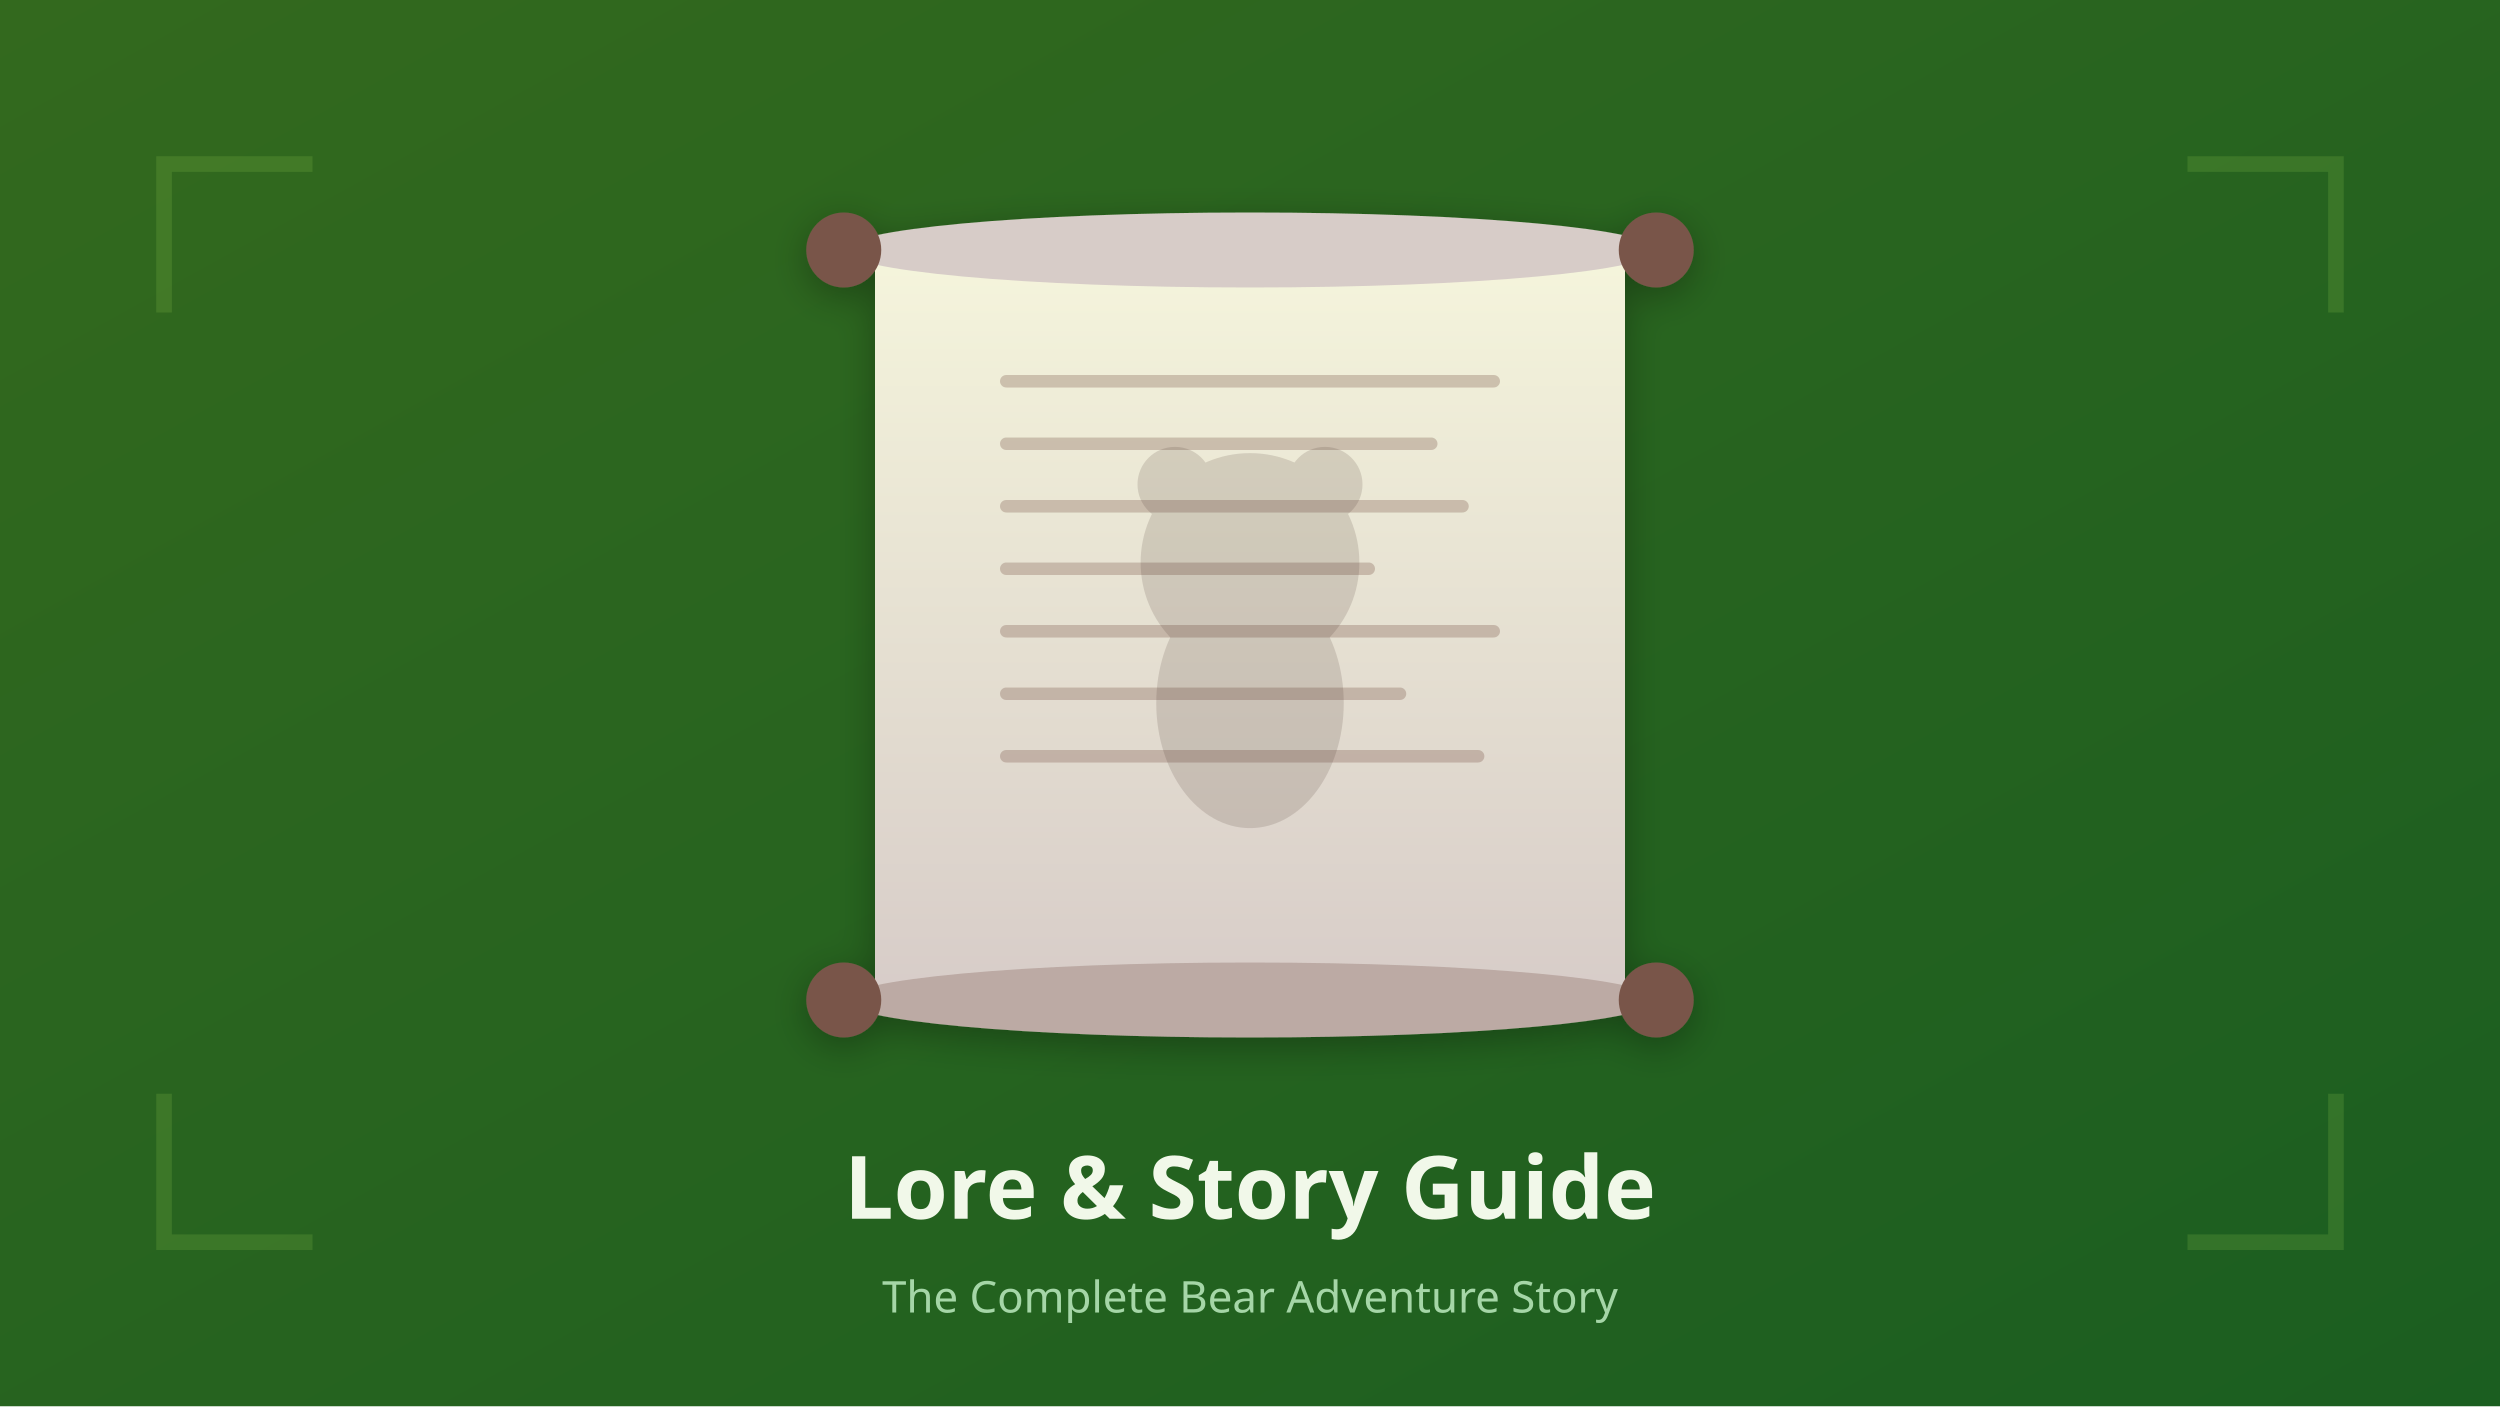
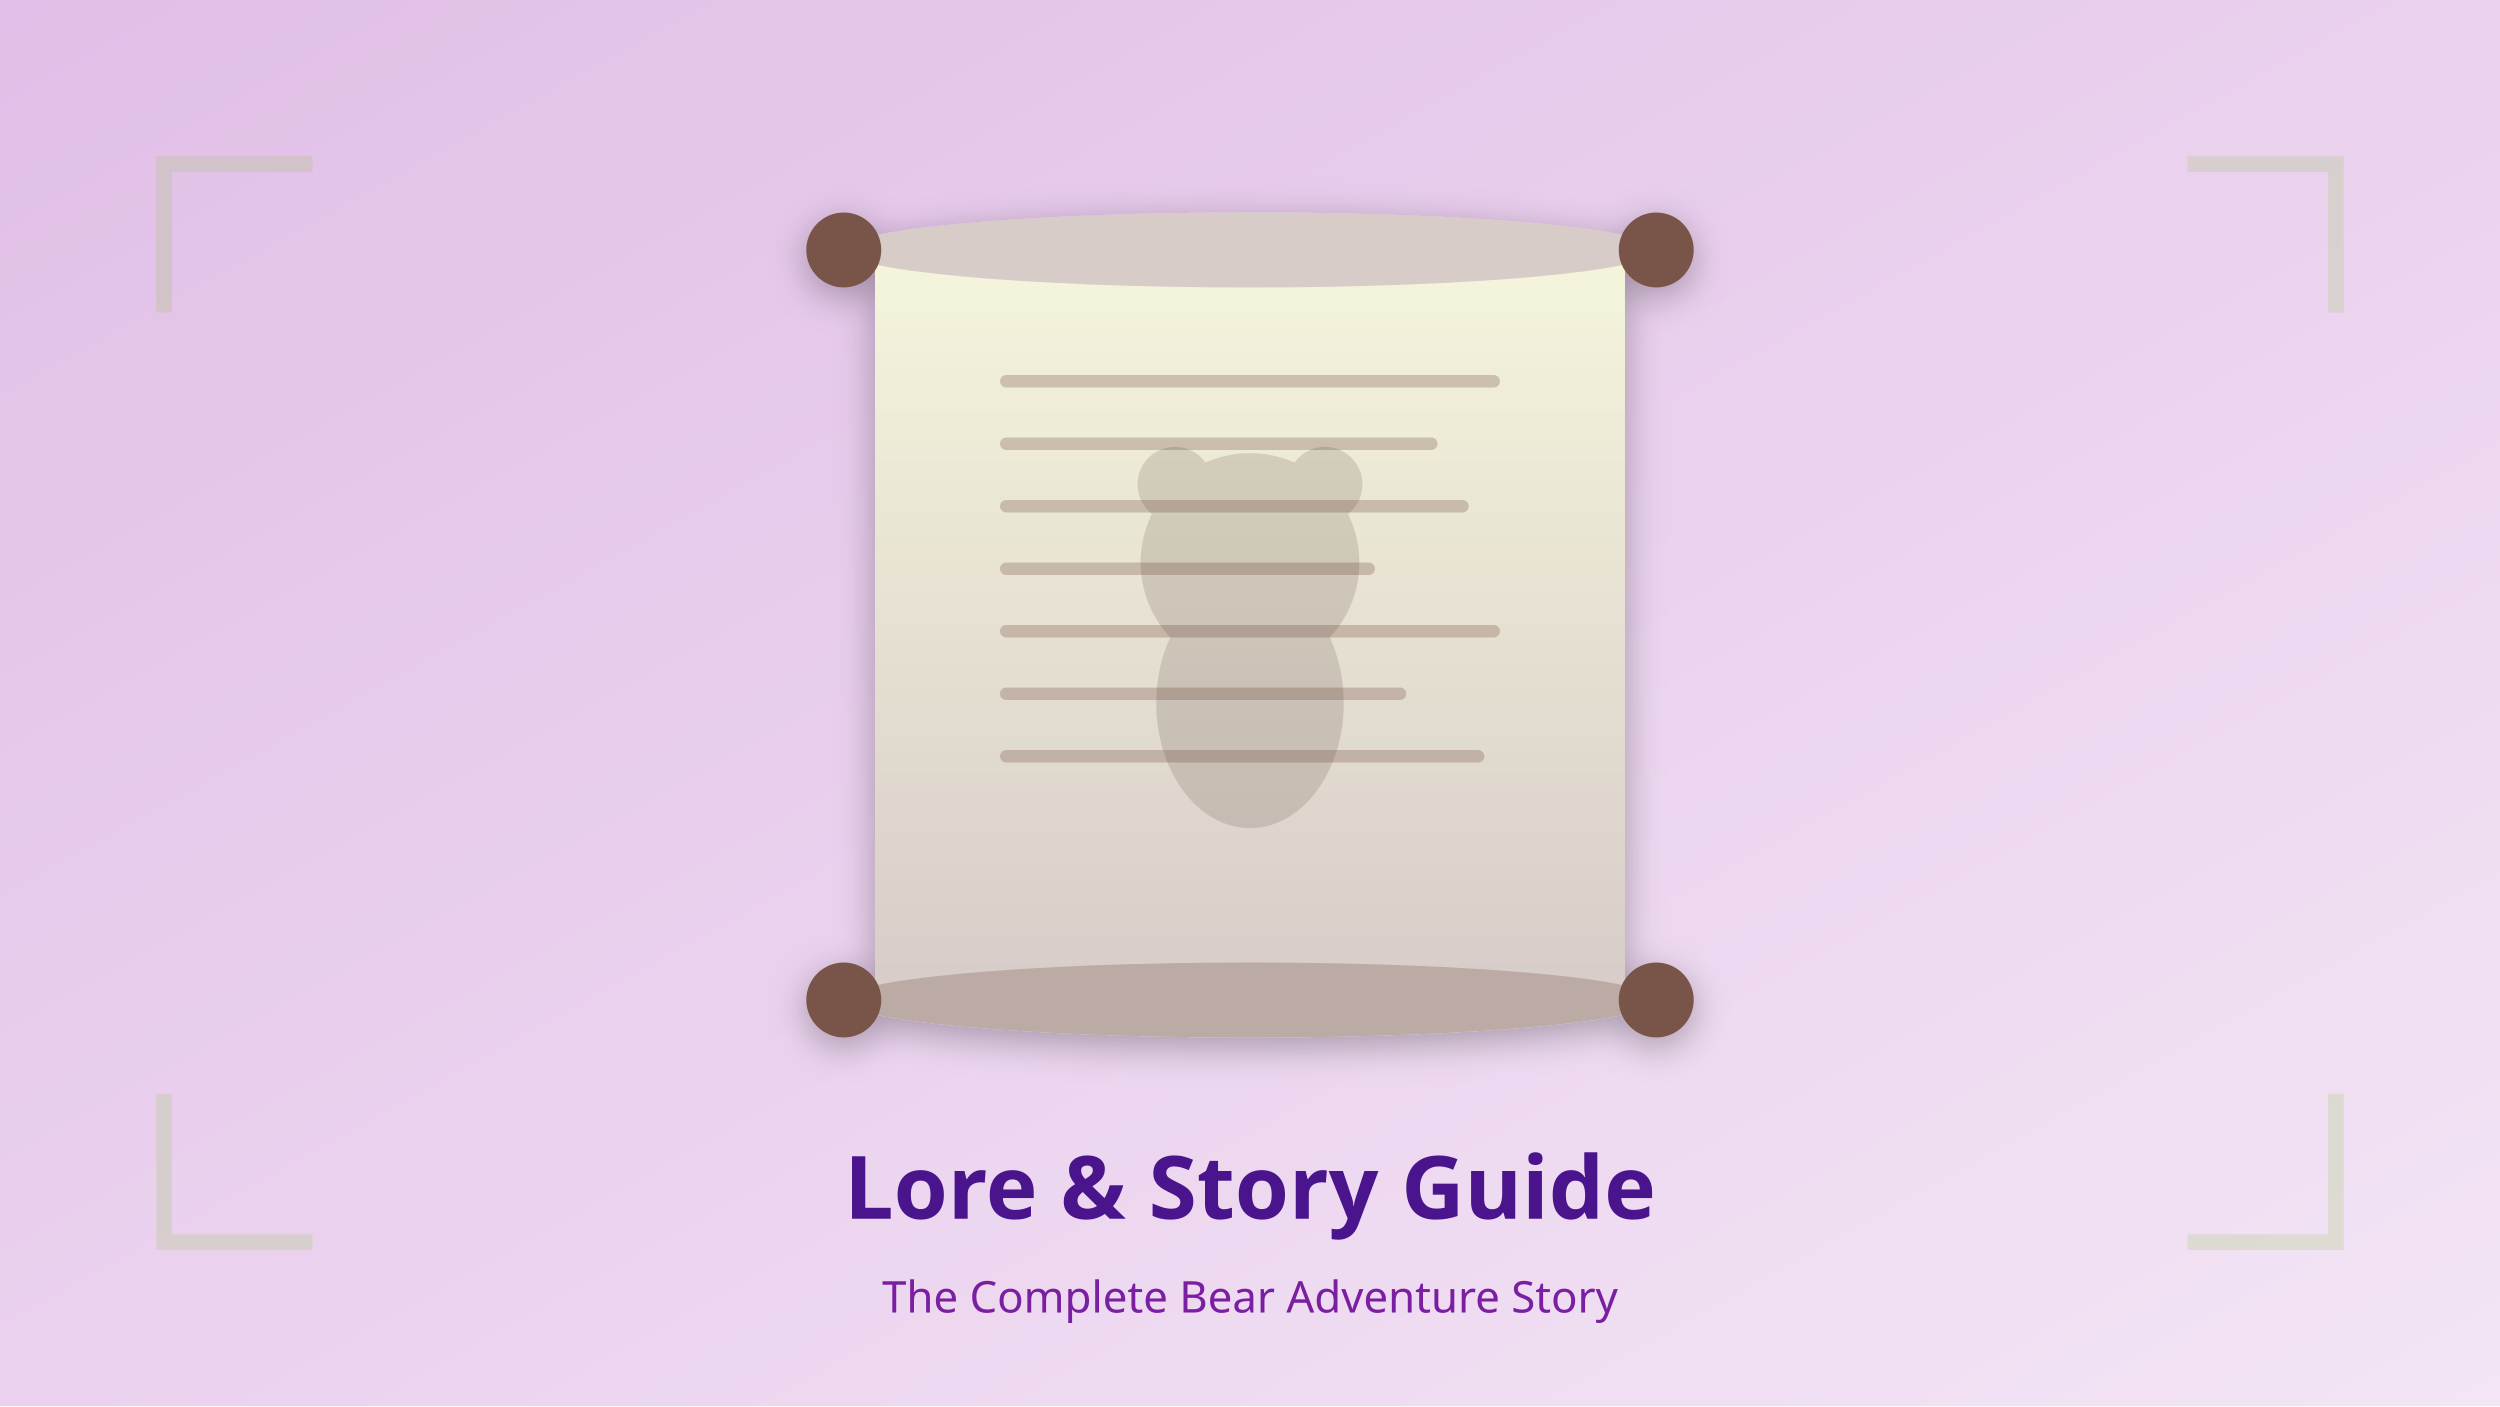
<svg xmlns="http://www.w3.org/2000/svg" viewBox="0 0 800 450" width="800" height="450">
  <defs>
    <linearGradient id="bg" x1="0" y1="0" x2="1" y2="1">
-       <stop offset="0%" stop-color="#33691E" />
-       <stop offset="100%" stop-color="#1B5E20" />
+       <stop offset="0%" stop-color="#E1BEE7" />
+       <stop offset="100%" stop-color="#F3E5F5" />
    </linearGradient>
    <linearGradient id="parch" x1="0" y1="0" x2="0" y2="1">
      <stop offset="0%" stop-color="#F5F5DC" />
      <stop offset="100%" stop-color="#D7CCC8" />
    </linearGradient>
    <filter id="s">
      <feDropShadow dx="0" dy="3" stdDeviation="6" flood-color="#000" flood-opacity="0.3" />
    </filter>
  </defs>
  <rect width="800" height="450" fill="url(#bg)" />
  <g transform="translate(400, 200)" filter="url(#s)">
    <rect x="-120" y="-120" width="240" height="240" rx="4" fill="url(#parch)" />
    <ellipse cx="0" cy="-120" rx="130" ry="12" fill="#D7CCC8" />
    <ellipse cx="0" cy="120" rx="130" ry="12" fill="#BCAAA4" />
    <circle cx="-130" cy="-120" r="12" fill="#795548" />
    <circle cx="130" cy="-120" r="12" fill="#795548" />
    <circle cx="-130" cy="120" r="12" fill="#795548" />
    <circle cx="130" cy="120" r="12" fill="#795548" />
    <g opacity="0.3">
      <rect x="-80" y="-80" width="160" height="4" rx="2" fill="#795548" />
      <rect x="-80" y="-60" width="140" height="4" rx="2" fill="#795548" />
      <rect x="-80" y="-40" width="150" height="4" rx="2" fill="#795548" />
      <rect x="-80" y="-20" width="120" height="4" rx="2" fill="#795548" />
      <rect x="-80" y="0" width="160" height="4" rx="2" fill="#795548" />
      <rect x="-80" y="20" width="130" height="4" rx="2" fill="#795548" />
      <rect x="-80" y="40" width="155" height="4" rx="2" fill="#795548" />
    </g>
    <g transform="translate(0, 0)" opacity="0.15">
      <circle cx="0" cy="-20" r="35" fill="#3E2723" />
      <circle cx="-24" cy="-45" r="12" fill="#3E2723" />
      <circle cx="24" cy="-45" r="12" fill="#3E2723" />
      <ellipse cx="0" cy="25" rx="30" ry="40" fill="#3E2723" />
    </g>
  </g>
  <g fill="#8BC34A" opacity="0.2">
    <path d="M50,50 L100,50 L100,55 L55,55 L55,100 L50,100Z" />
    <path d="M750,50 L700,50 L700,55 L745,55 L745,100 L750,100Z" />
    <path d="M50,400 L100,400 L100,395 L55,395 L55,350 L50,350Z" />
    <path d="M750,400 L700,400 L700,395 L745,395 L745,350 L750,350Z" />
  </g>
-   <text x="400" y="390" text-anchor="middle" font-family="sans-serif" font-weight="800" font-size="28" fill="#F1F8E9">Lore &amp; Story Guide</text>
-   <text x="400" y="420" text-anchor="middle" font-family="sans-serif" font-weight="400" font-size="14" fill="#A5D6A7">The Complete Bear Adventure Story</text>
+   <text x="400" y="390" text-anchor="middle" font-family="sans-serif" font-weight="800" font-size="28" fill="#4A148C">Lore &amp; Story Guide</text>
+   <text x="400" y="420" text-anchor="middle" font-family="sans-serif" font-weight="400" font-size="14" fill="#7B1FA2">The Complete Bear Adventure Story</text>
</svg>
